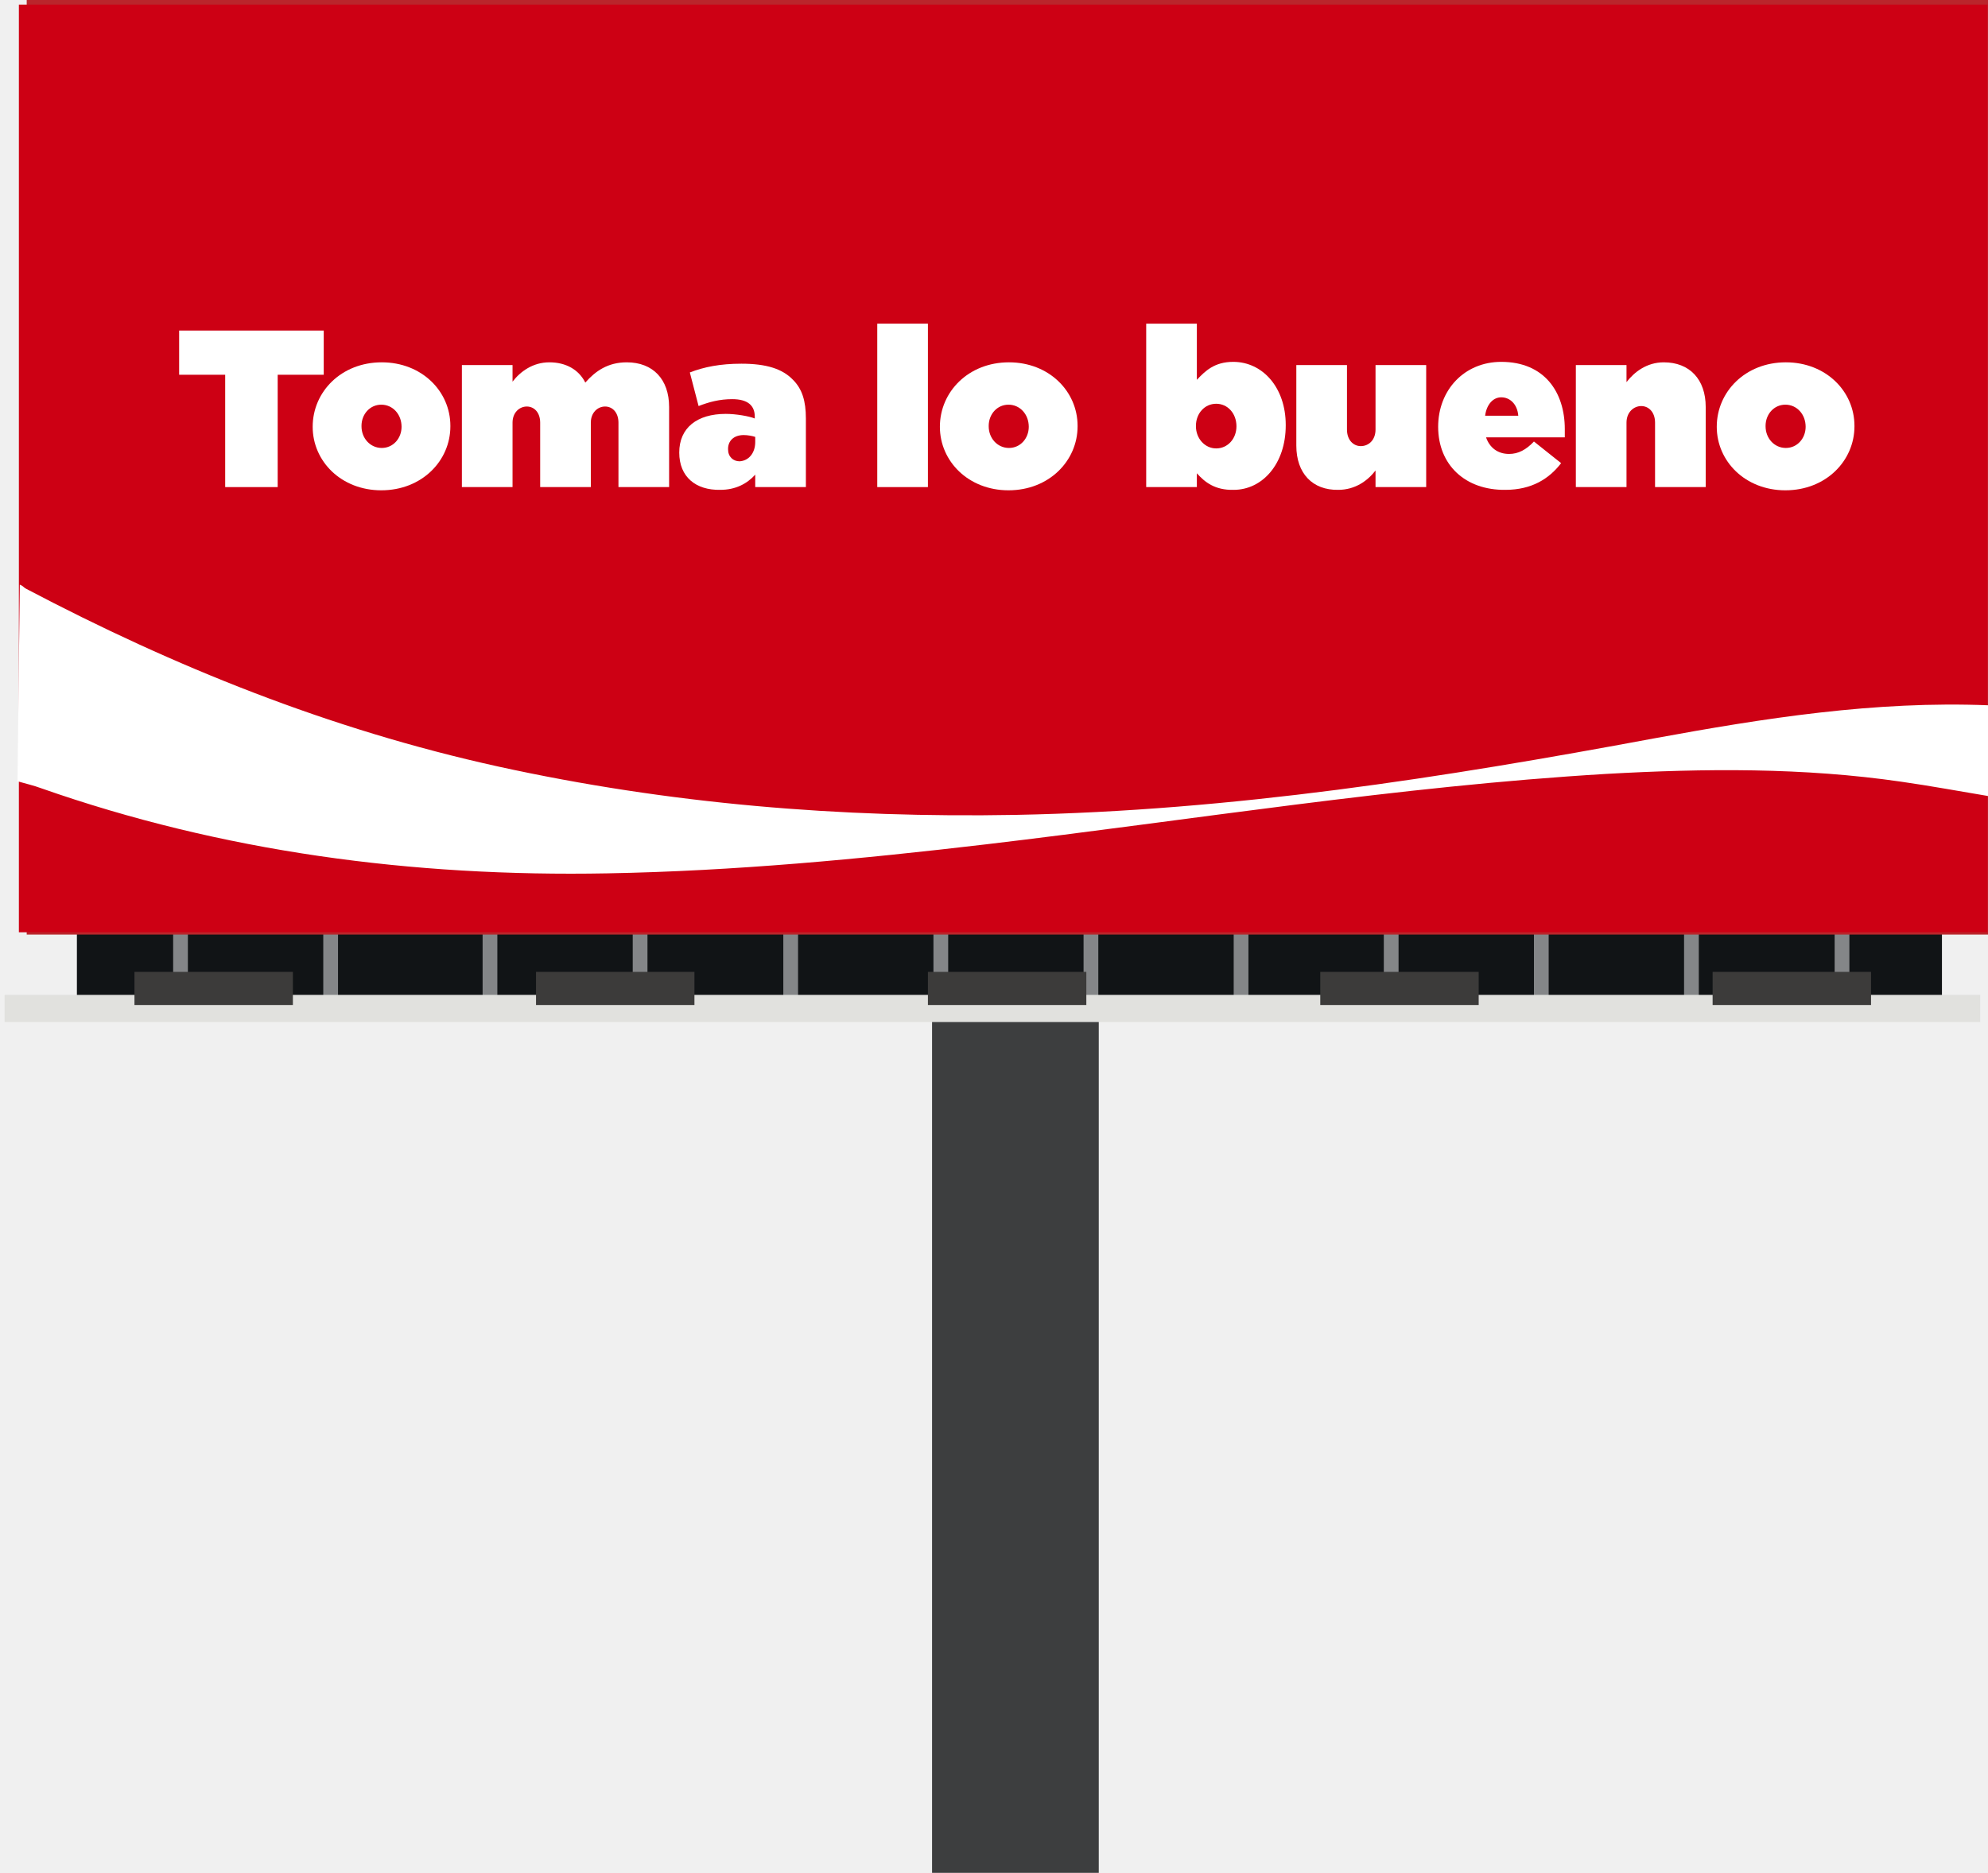
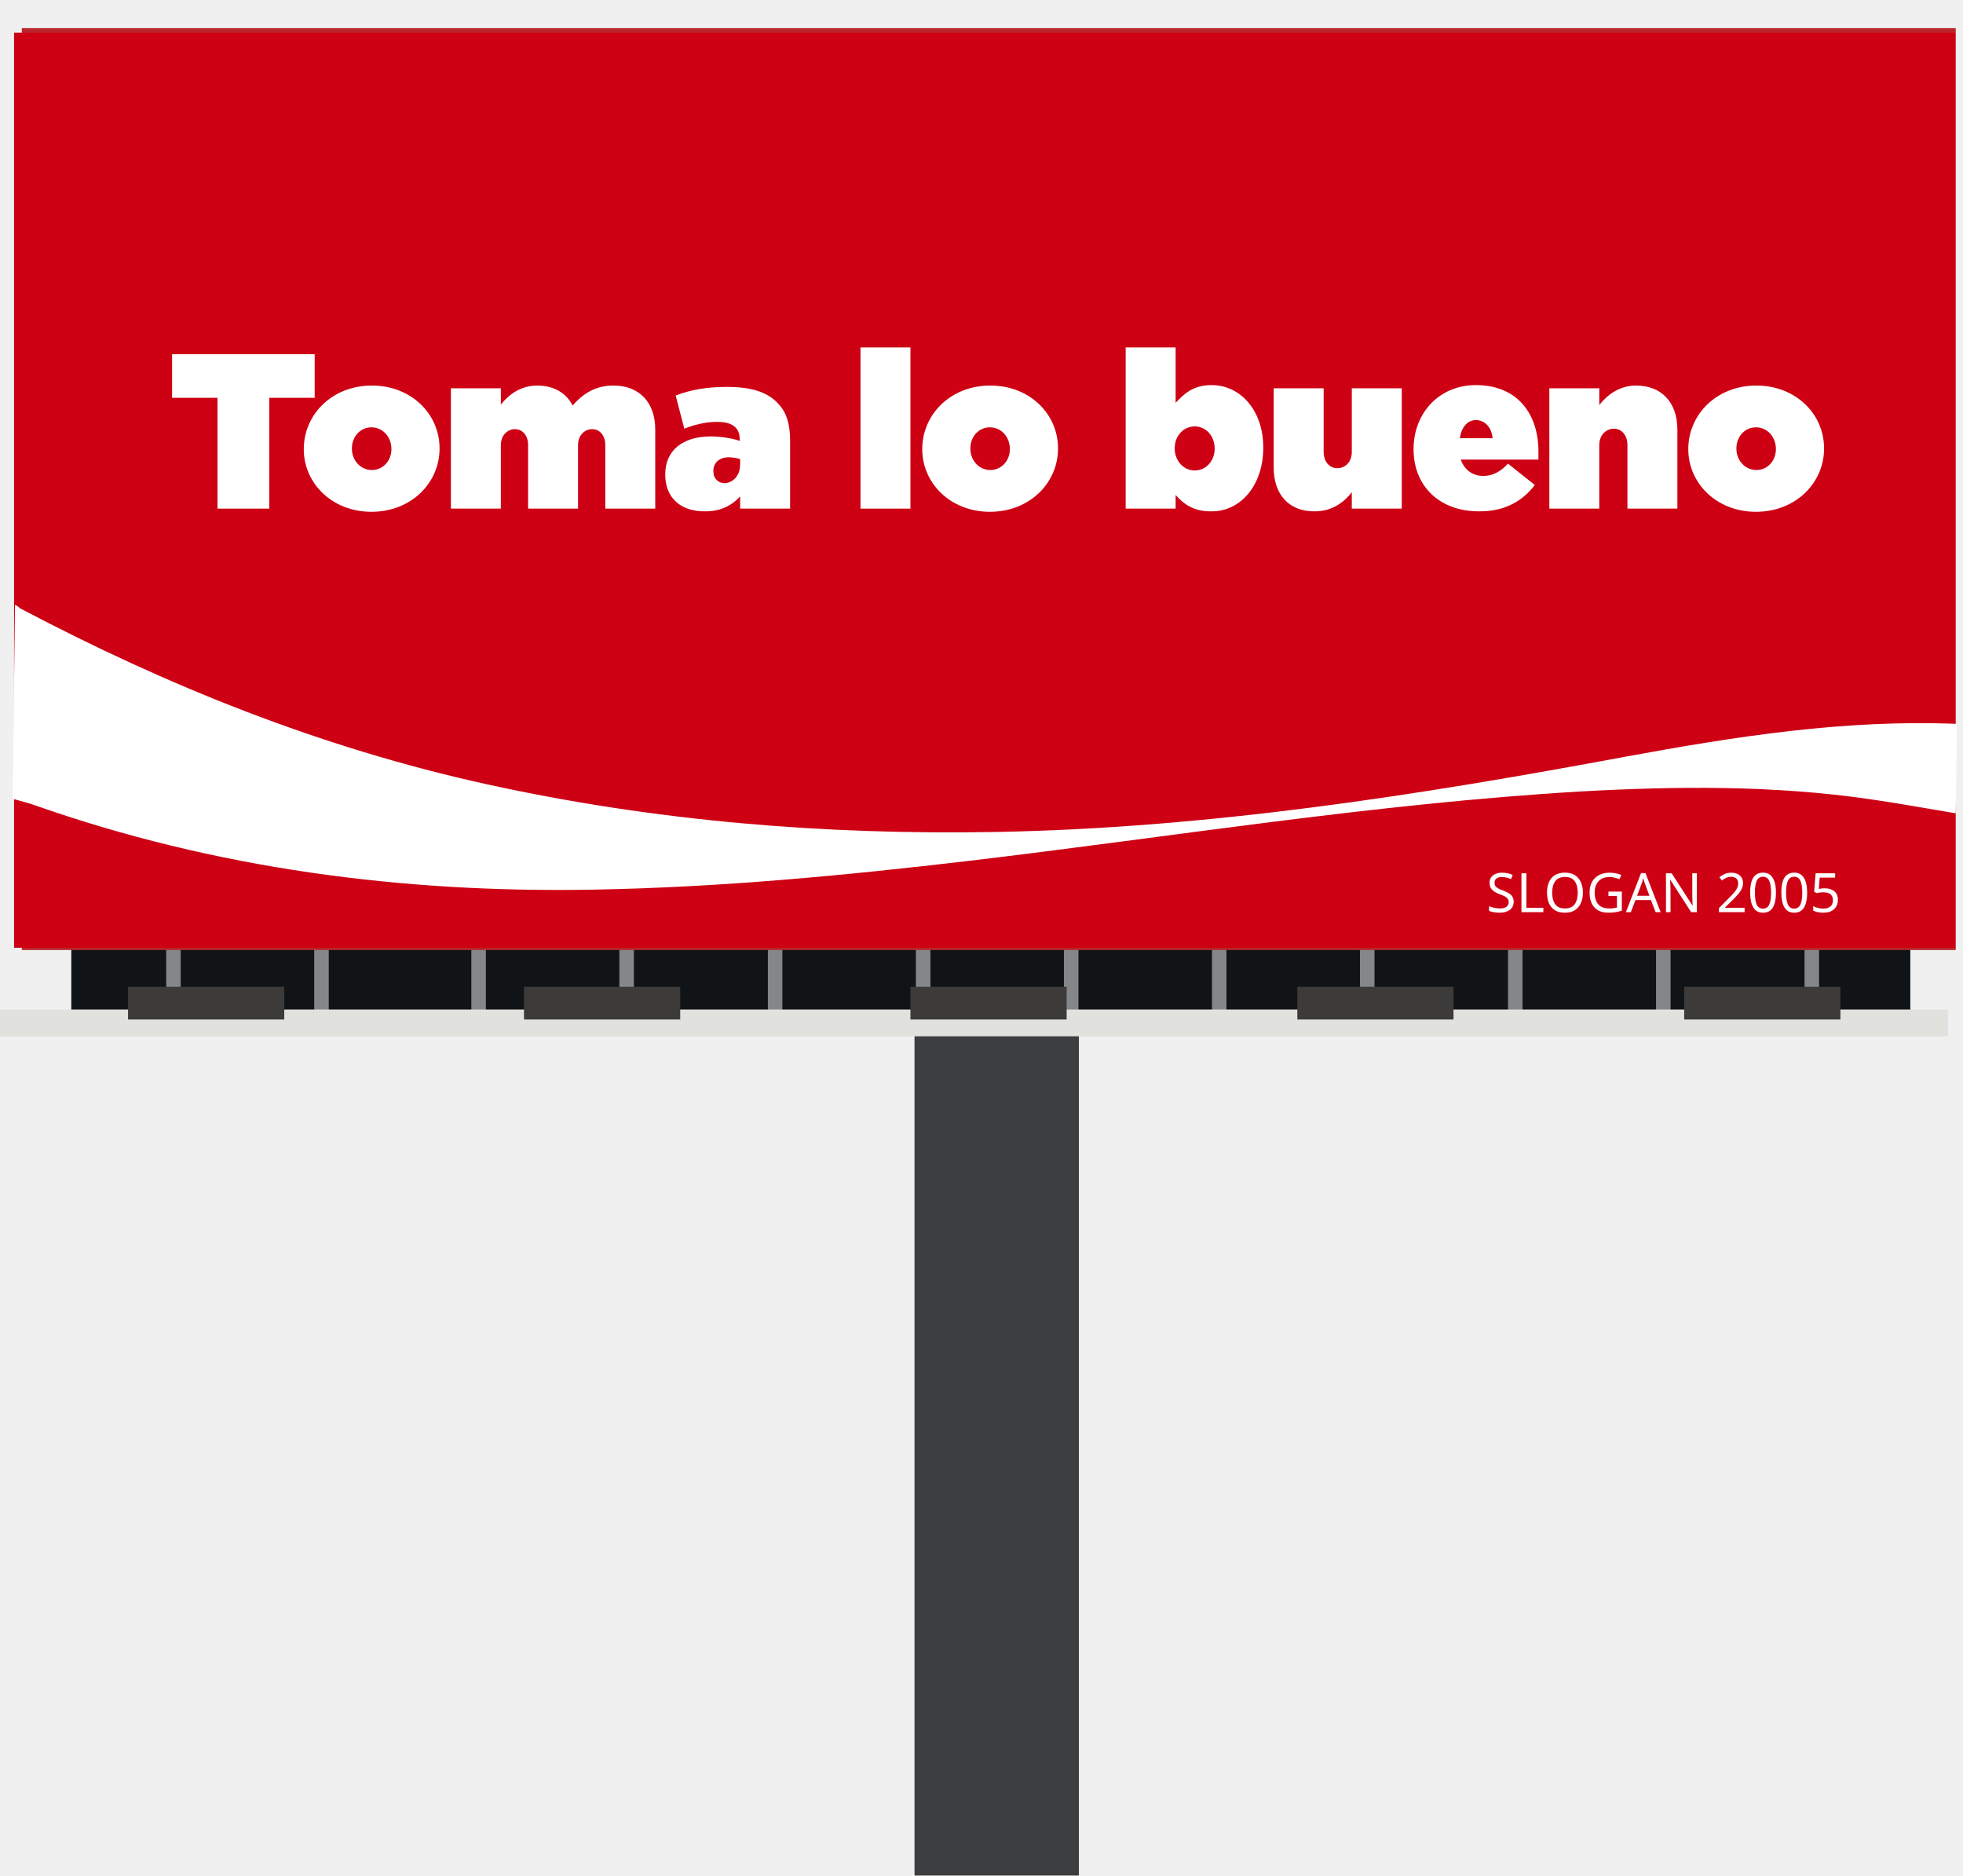
- <svg xmlns="http://www.w3.org/2000/svg" version="1.1" id="Layer_1" x="0px" y="0px" viewBox="-263 77.2 431.7 406.8" style="enable-background:new -263 77.2 431.7 406.8;" xml:space="preserve">
+ <svg xmlns="http://www.w3.org/2000/svg" version="1.1" id="Layer_1" x="0px" y="0px" viewBox="-545 318.2 432.3 413" style="enable-background:new -545 318.2 432.3 413;" xml:space="preserve">
  <style type="text/css">
	.st0{fill:#3D3E3F;}
	.st1{fill:#111416;}
	.st2{fill:#848688;}
	.st3{fill:#E1E1DE;}
	.st4{fill:#3C3B3A;}
	.st5{fill:#BA252B;}
	.st6{fill:#CD0014;}
	.st7{fill:#FFFFFF;}
+ 	.st8{fill:none;}
+ 	.st9{fill:#FFFDFD;}
+ 	.st10{font-family:'Gotham-Book';}
+ 	.st11{font-size:12px;}
</style>
-   <rect x="-60.6" y="284.7" class="st0" width="36.2" height="199.3" />
-   <rect x="-246.3" y="271.1" class="st1" width="405" height="22.7" />
-   <rect x="-225.4" y="271.1" class="st2" width="3.2" height="22.6" />
-   <rect x="-192.8" y="271.1" class="st2" width="3.2" height="22.6" />
-   <rect x="-158.2" y="271.1" class="st2" width="3.2" height="22.6" />
-   <rect x="-125.6" y="271.1" class="st2" width="3.2" height="22.6" />
-   <rect x="-92.9" y="271.1" class="st2" width="3.2" height="22.6" />
-   <rect x="-60.3" y="271.1" class="st2" width="3.2" height="22.6" />
-   <rect x="-27.7" y="271.1" class="st2" width="3.2" height="22.6" />
-   <rect x="4.9" y="271.1" class="st2" width="3.2" height="22.6" />
-   <rect x="37.5" y="271.1" class="st2" width="3.2" height="22.6" />
-   <rect x="70.1" y="271.1" class="st2" width="3.2" height="22.6" />
-   <rect x="102.7" y="271.1" class="st2" width="3.2" height="22.6" />
-   <rect x="135.4" y="271.1" class="st2" width="3.2" height="22.6" />
-   <rect x="-262" y="293.3" class="st3" width="429" height="5.9" />
-   <rect x="-233.8" y="288.3" class="st4" width="34.4" height="7.2" />
-   <rect x="-146.6" y="288.3" class="st4" width="34.4" height="7.2" />
-   <rect x="-61.5" y="288.3" class="st4" width="34.4" height="7.2" />
-   <rect x="23.7" y="288.3" class="st4" width="34.4" height="7.2" />
-   <rect x="108.9" y="288.3" class="st4" width="34.4" height="7.2" />
-   <rect x="-257.2" y="77.2" class="st5" width="425.9" height="203" />
+   <rect x="-343.6" y="531.9" class="st0" width="36.2" height="199.3" />
+   <rect x="-529.3" y="518.3" class="st1" width="405" height="22.7" />
+   <rect x="-508.4" y="518.3" class="st2" width="3.2" height="22.6" />
+   <rect x="-475.8" y="518.3" class="st2" width="3.2" height="22.6" />
+   <rect x="-441.2" y="518.3" class="st2" width="3.2" height="22.6" />
+   <rect x="-408.6" y="518.3" class="st2" width="3.2" height="22.6" />
+   <rect x="-375.9" y="518.3" class="st2" width="3.2" height="22.6" />
+   <rect x="-343.3" y="518.3" class="st2" width="3.2" height="22.6" />
+   <rect x="-310.7" y="518.3" class="st2" width="3.2" height="22.6" />
+   <rect x="-278.1" y="518.3" class="st2" width="3.2" height="22.6" />
+   <rect x="-245.5" y="518.3" class="st2" width="3.2" height="22.6" />
+   <rect x="-212.9" y="518.3" class="st2" width="3.2" height="22.6" />
+   <rect x="-180.3" y="518.3" class="st2" width="3.2" height="22.6" />
+   <rect x="-147.6" y="518.3" class="st2" width="3.2" height="22.6" />
+   <rect x="-545" y="540.5" class="st3" width="429" height="5.9" />
+   <rect x="-516.8" y="535.5" class="st4" width="34.4" height="7.2" />
+   <rect x="-429.6" y="535.5" class="st4" width="34.4" height="7.2" />
+   <rect x="-344.5" y="535.5" class="st4" width="34.4" height="7.2" />
+   <rect x="-259.3" y="535.5" class="st4" width="34.4" height="7.2" />
+   <rect x="-174.1" y="535.5" class="st4" width="34.4" height="7.2" />
+   <rect x="-540.2" y="324.4" class="st5" width="425.9" height="203" />
  <g>
-     <rect x="-258.9" y="78.2" class="st6" width="427.5" height="201.5" />
-     <path class="st7" d="M96.1,237.6c-45.6,8.5-91.5,15.7-138.5,16.6c-38.1,0.7-75.5-2.4-112.4-10.5c-36.8-8.1-70.6-21.8-102.5-38.6   c-0.6-0.3-0.6-0.6-1.4-0.9l-0.5,42.7c1.7,0.5,3.5,0.9,5.1,1.5c39.3,13.8,80.6,19.3,123,18.5c27.6-0.5,55-3.1,82.2-6.3   C-4,255.3,40.5,248,85.8,245.3c21.4-1.2,42.8-1.4,64.1,1.7c6.3,0.9,12.8,2.1,18.8,3.1c0.1-6.6,0.2-13.1,0.2-19.7   C144.1,229.4,120.1,233.2,96.1,237.6z" />
+     <rect x="-541.9" y="325.4" class="st6" width="427.5" height="201.5" />
+     <path class="st7" d="M-186.9,484.8c-45.6,8.5-91.5,15.7-138.5,16.6c-38.1,0.7-75.5-2.4-112.4-10.5c-36.8-8.1-70.6-21.8-102.5-38.6   c-0.6-0.3-0.6-0.6-1.4-0.9l-0.5,42.7c1.7,0.5,3.5,0.9,5.1,1.5c39.3,13.8,80.6,19.3,123,18.5c27.6-0.5,55-3.1,82.2-6.3   c44.9-5.3,89.4-12.6,134.7-15.3c21.4-1.2,42.8-1.4,64.1,1.7c6.3,0.9,12.8,2.1,18.8,3.1c0.1-6.6,0.2-13.1,0.2-19.7   C-138.9,476.6-162.9,480.4-186.9,484.8z" />
  </g>
  <g>
-     <path class="st7" d="M-214.1,158.6h-10V149h31.4v9.6h-10V183h-11.4V158.6z" />
-     <path class="st7" d="M-195.1,169.9L-195.1,169.9c0-7.6,6.2-14,15-14c8.7,0,14.9,6.3,14.9,13.8v0.1c0,7.5-6.2,13.9-15,13.9   C-188.9,183.7-195.1,177.4-195.1,169.9z M-175.8,169.9L-175.8,169.9c0-2.7-1.9-4.8-4.4-4.8c-2.5,0-4.3,2.1-4.3,4.6v0.1   c0,2.6,1.9,4.7,4.4,4.7C-177.6,174.5-175.8,172.4-175.8,169.9z" />
-     <path class="st7" d="M-162.7,156.5h11v3.6c1.7-2.2,4.4-4.2,8-4.2c3.6,0,6.4,1.6,7.8,4.4c2.2-2.5,4.9-4.4,9-4.4   c5.7,0,9.2,3.7,9.2,9.7V183h-11V169c0-2.2-1.3-3.5-2.9-3.5c-1.6,0-3.1,1.3-3.1,3.5V183h-11V169c0-2.2-1.3-3.5-2.9-3.5   c-1.6,0-3.1,1.3-3.1,3.5V183h-11V156.5z" />
-     <path class="st7" d="M-115.5,175.5L-115.5,175.5c0-5.4,3.9-8.4,10.1-8.4c2.2,0,5.1,0.5,6.3,1v-0.4c0-2.4-1.5-3.8-4.9-3.8   c-2.7,0-5,0.6-7.3,1.5l-1.9-7.3c3.1-1.2,6.6-1.9,11.2-1.9c5.4,0,8.9,1.1,11.2,3.5c2,2,2.8,4.6,2.8,8.4V183h-11v-2.7   c-1.8,2-4.3,3.3-7.6,3.3C-111.9,183.7-115.5,180.8-115.5,175.5z M-99,173.2v-1.1c-0.6-0.2-1.6-0.4-2.5-0.4c-2.2,0-3.4,1.3-3.4,3   v0.1c0,1.6,1.1,2.6,2.5,2.6C-100.5,177.3-99,175.7-99,173.2z" />
-     <path class="st7" d="M-72.5,147.5h11V183h-11V147.5z" />
-     <path class="st7" d="M-58.9,169.9L-58.9,169.9c0-7.6,6.2-14,15-14c8.7,0,14.9,6.3,14.9,13.8v0.1c0,7.5-6.2,13.9-15,13.9   C-52.7,183.7-58.9,177.4-58.9,169.9z M-39.6,169.9L-39.6,169.9c0-2.7-1.9-4.8-4.4-4.8c-2.5,0-4.3,2.1-4.3,4.6v0.1   c0,2.6,1.9,4.7,4.4,4.7C-41.4,174.5-39.6,172.4-39.6,169.9z" />
-     <path class="st7" d="M-3.1,180v3h-11v-35.5h11v12.2c1.8-1.9,3.8-3.9,7.9-3.9c6.4,0,11.4,5.6,11.4,13.7v0.1c0,8.4-5.1,14-11.3,14   C0.8,183.7-1.4,181.9-3.1,180z M5.5,169.8L5.5,169.8c0-2.8-1.9-4.9-4.4-4.9s-4.4,2.1-4.4,4.8v0.1c0,2.6,1.9,4.8,4.4,4.8   S5.5,172.5,5.5,169.8z" />
-     <path class="st7" d="M18.5,174v-17.5h11v14c0,2.3,1.4,3.6,3,3.6c1.7,0,3.2-1.3,3.2-3.6v-14h11V183h-11v-3.6   c-1.7,2.2-4.4,4.2-8.1,4.2C22,183.7,18.5,180,18.5,174z" />
-     <path class="st7" d="M49.3,169.9L49.3,169.9c0-8,5.7-14.1,13.7-14.1c9.4,0,13.8,6.6,13.8,14.6c0,0.6,0,1.3,0,1.8H59.7   c0.8,2.3,2.6,3.6,5,3.6c2,0,3.7-0.9,5.4-2.7l5.9,4.7c-2.6,3.4-6.4,5.8-12.1,5.8C55.2,183.7,49.3,178.2,49.3,169.9z M66.7,167.5   c-0.2-2.5-1.8-4-3.7-4c-1.8,0-3.2,1.6-3.5,4H66.7z" />
-     <path class="st7" d="M79.2,156.5h11v3.7c1.7-2.2,4.4-4.3,8.1-4.3c5.6,0,9.1,3.7,9.1,9.7V183h-11v-14c0-2.3-1.4-3.6-3-3.6   s-3.2,1.3-3.2,3.6v14h-11V156.5z" />
-     <path class="st7" d="M109.8,169.9L109.8,169.9c0-7.6,6.2-14,15-14c8.7,0,14.9,6.3,14.9,13.8v0.1c0,7.5-6.2,13.9-15,13.9   C116,183.7,109.8,177.4,109.8,169.9z M129.1,169.9L129.1,169.9c0-2.7-1.9-4.8-4.4-4.8c-2.5,0-4.3,2.1-4.3,4.6v0.1   c0,2.6,1.9,4.7,4.4,4.7C127.3,174.5,129.1,172.4,129.1,169.9z" />
+     <path class="st7" d="M-497.1,405.8h-10v-9.6h31.4v9.6h-10v24.4h-11.4V405.8z" />
+     <path class="st7" d="M-478.1,417.1L-478.1,417.1c0-7.6,6.2-14,15-14c8.7,0,14.9,6.3,14.9,13.8v0.1c0,7.5-6.2,13.9-15,13.9   C-471.9,430.9-478.1,424.6-478.1,417.1z M-458.8,417.1L-458.8,417.1c0-2.7-1.9-4.8-4.4-4.8s-4.3,2.1-4.3,4.6v0.1   c0,2.6,1.9,4.7,4.4,4.7S-458.8,419.6-458.8,417.1z" />
+     <path class="st7" d="M-445.7,403.7h11v3.6c1.7-2.2,4.4-4.2,8-4.2c3.6,0,6.4,1.6,7.8,4.4c2.2-2.5,4.9-4.4,9-4.4   c5.7,0,9.2,3.7,9.2,9.7v17.4h-11v-14c0-2.2-1.3-3.5-2.9-3.5c-1.6,0-3.1,1.3-3.1,3.5v14h-11v-14c0-2.2-1.3-3.5-2.9-3.5   c-1.6,0-3.1,1.3-3.1,3.5v14h-11V403.7z" />
+     <path class="st7" d="M-398.5,422.7L-398.5,422.7c0-5.4,3.9-8.4,10.1-8.4c2.2,0,5.1,0.5,6.3,1v-0.4c0-2.4-1.5-3.8-4.9-3.8   c-2.7,0-5,0.6-7.3,1.5l-1.9-7.3c3.1-1.2,6.6-1.9,11.2-1.9c5.4,0,8.9,1.1,11.2,3.5c2,2,2.8,4.6,2.8,8.4v14.9h-11v-2.7   c-1.8,2-4.3,3.3-7.6,3.3C-394.9,430.9-398.5,428-398.5,422.7z M-382,420.4v-1.1c-0.6-0.2-1.6-0.4-2.5-0.4c-2.2,0-3.4,1.3-3.4,3v0.1   c0,1.6,1.1,2.6,2.5,2.6C-383.5,424.5-382,422.9-382,420.4z" />
+     <path class="st7" d="M-355.5,394.7h11v35.5h-11V394.7z" />
+     <path class="st7" d="M-341.9,417.1L-341.9,417.1c0-7.6,6.2-14,15-14c8.7,0,14.9,6.3,14.9,13.8v0.1c0,7.5-6.2,13.9-15,13.9   C-335.7,430.9-341.9,424.6-341.9,417.1z M-322.6,417.1L-322.6,417.1c0-2.7-1.9-4.8-4.4-4.8s-4.3,2.1-4.3,4.6v0.1   c0,2.6,1.9,4.7,4.4,4.7S-322.6,419.6-322.6,417.1z" />
+     <path class="st7" d="M-286.1,427.2v3h-11v-35.5h11v12.2c1.8-1.9,3.8-3.9,7.9-3.9c6.4,0,11.4,5.6,11.4,13.7v0.1   c0,8.4-5.1,14-11.3,14C-282.2,430.9-284.4,429.1-286.1,427.2z M-277.5,417L-277.5,417c0-2.8-1.9-4.9-4.4-4.9s-4.4,2.1-4.4,4.8v0.1   c0,2.6,1.9,4.8,4.4,4.8S-277.5,419.7-277.5,417z" />
+     <path class="st7" d="M-264.5,421.2v-17.5h11v14c0,2.3,1.4,3.6,3,3.6c1.7,0,3.2-1.3,3.2-3.6v-14h11v26.5h-11v-3.6   c-1.7,2.2-4.4,4.2-8.1,4.2C-261,430.9-264.5,427.2-264.5,421.2z" />
+     <path class="st7" d="M-233.7,417.1L-233.7,417.1c0-8,5.7-14.1,13.7-14.1c9.4,0,13.8,6.6,13.8,14.6c0,0.6,0,1.3,0,1.8h-17.1   c0.8,2.3,2.6,3.6,5,3.6c2,0,3.7-0.9,5.4-2.7l5.9,4.7c-2.6,3.4-6.4,5.8-12.1,5.8C-227.8,430.9-233.7,425.4-233.7,417.1z    M-216.3,414.7c-0.2-2.5-1.8-4-3.7-4c-1.8,0-3.2,1.6-3.5,4H-216.3z" />
+     <path class="st7" d="M-203.8,403.7h11v3.7c1.7-2.2,4.4-4.3,8.1-4.3c5.6,0,9.1,3.7,9.1,9.7v17.4h-11v-14c0-2.3-1.4-3.6-3-3.6   s-3.2,1.3-3.2,3.6v14h-11V403.7z" />
+     <path class="st7" d="M-173.2,417.1L-173.2,417.1c0-7.6,6.2-14,15-14c8.7,0,14.9,6.3,14.9,13.8v0.1c0,7.5-6.2,13.9-15,13.9   C-167,430.9-173.2,424.6-173.2,417.1z M-153.9,417.1L-153.9,417.1c0-2.7-1.9-4.8-4.4-4.8s-4.3,2.1-4.3,4.6v0.1   c0,2.6,1.9,4.7,4.4,4.7S-153.9,419.6-153.9,417.1z" />
  </g>
+   <rect x="-233.7" y="510.3" class="st8" width="121" height="16" />
+   <text transform="matrix(1 0 0 1 -217.6834 519.0598)" class="st9 st10 st11">SLOGAN 2005</text>
</svg>
